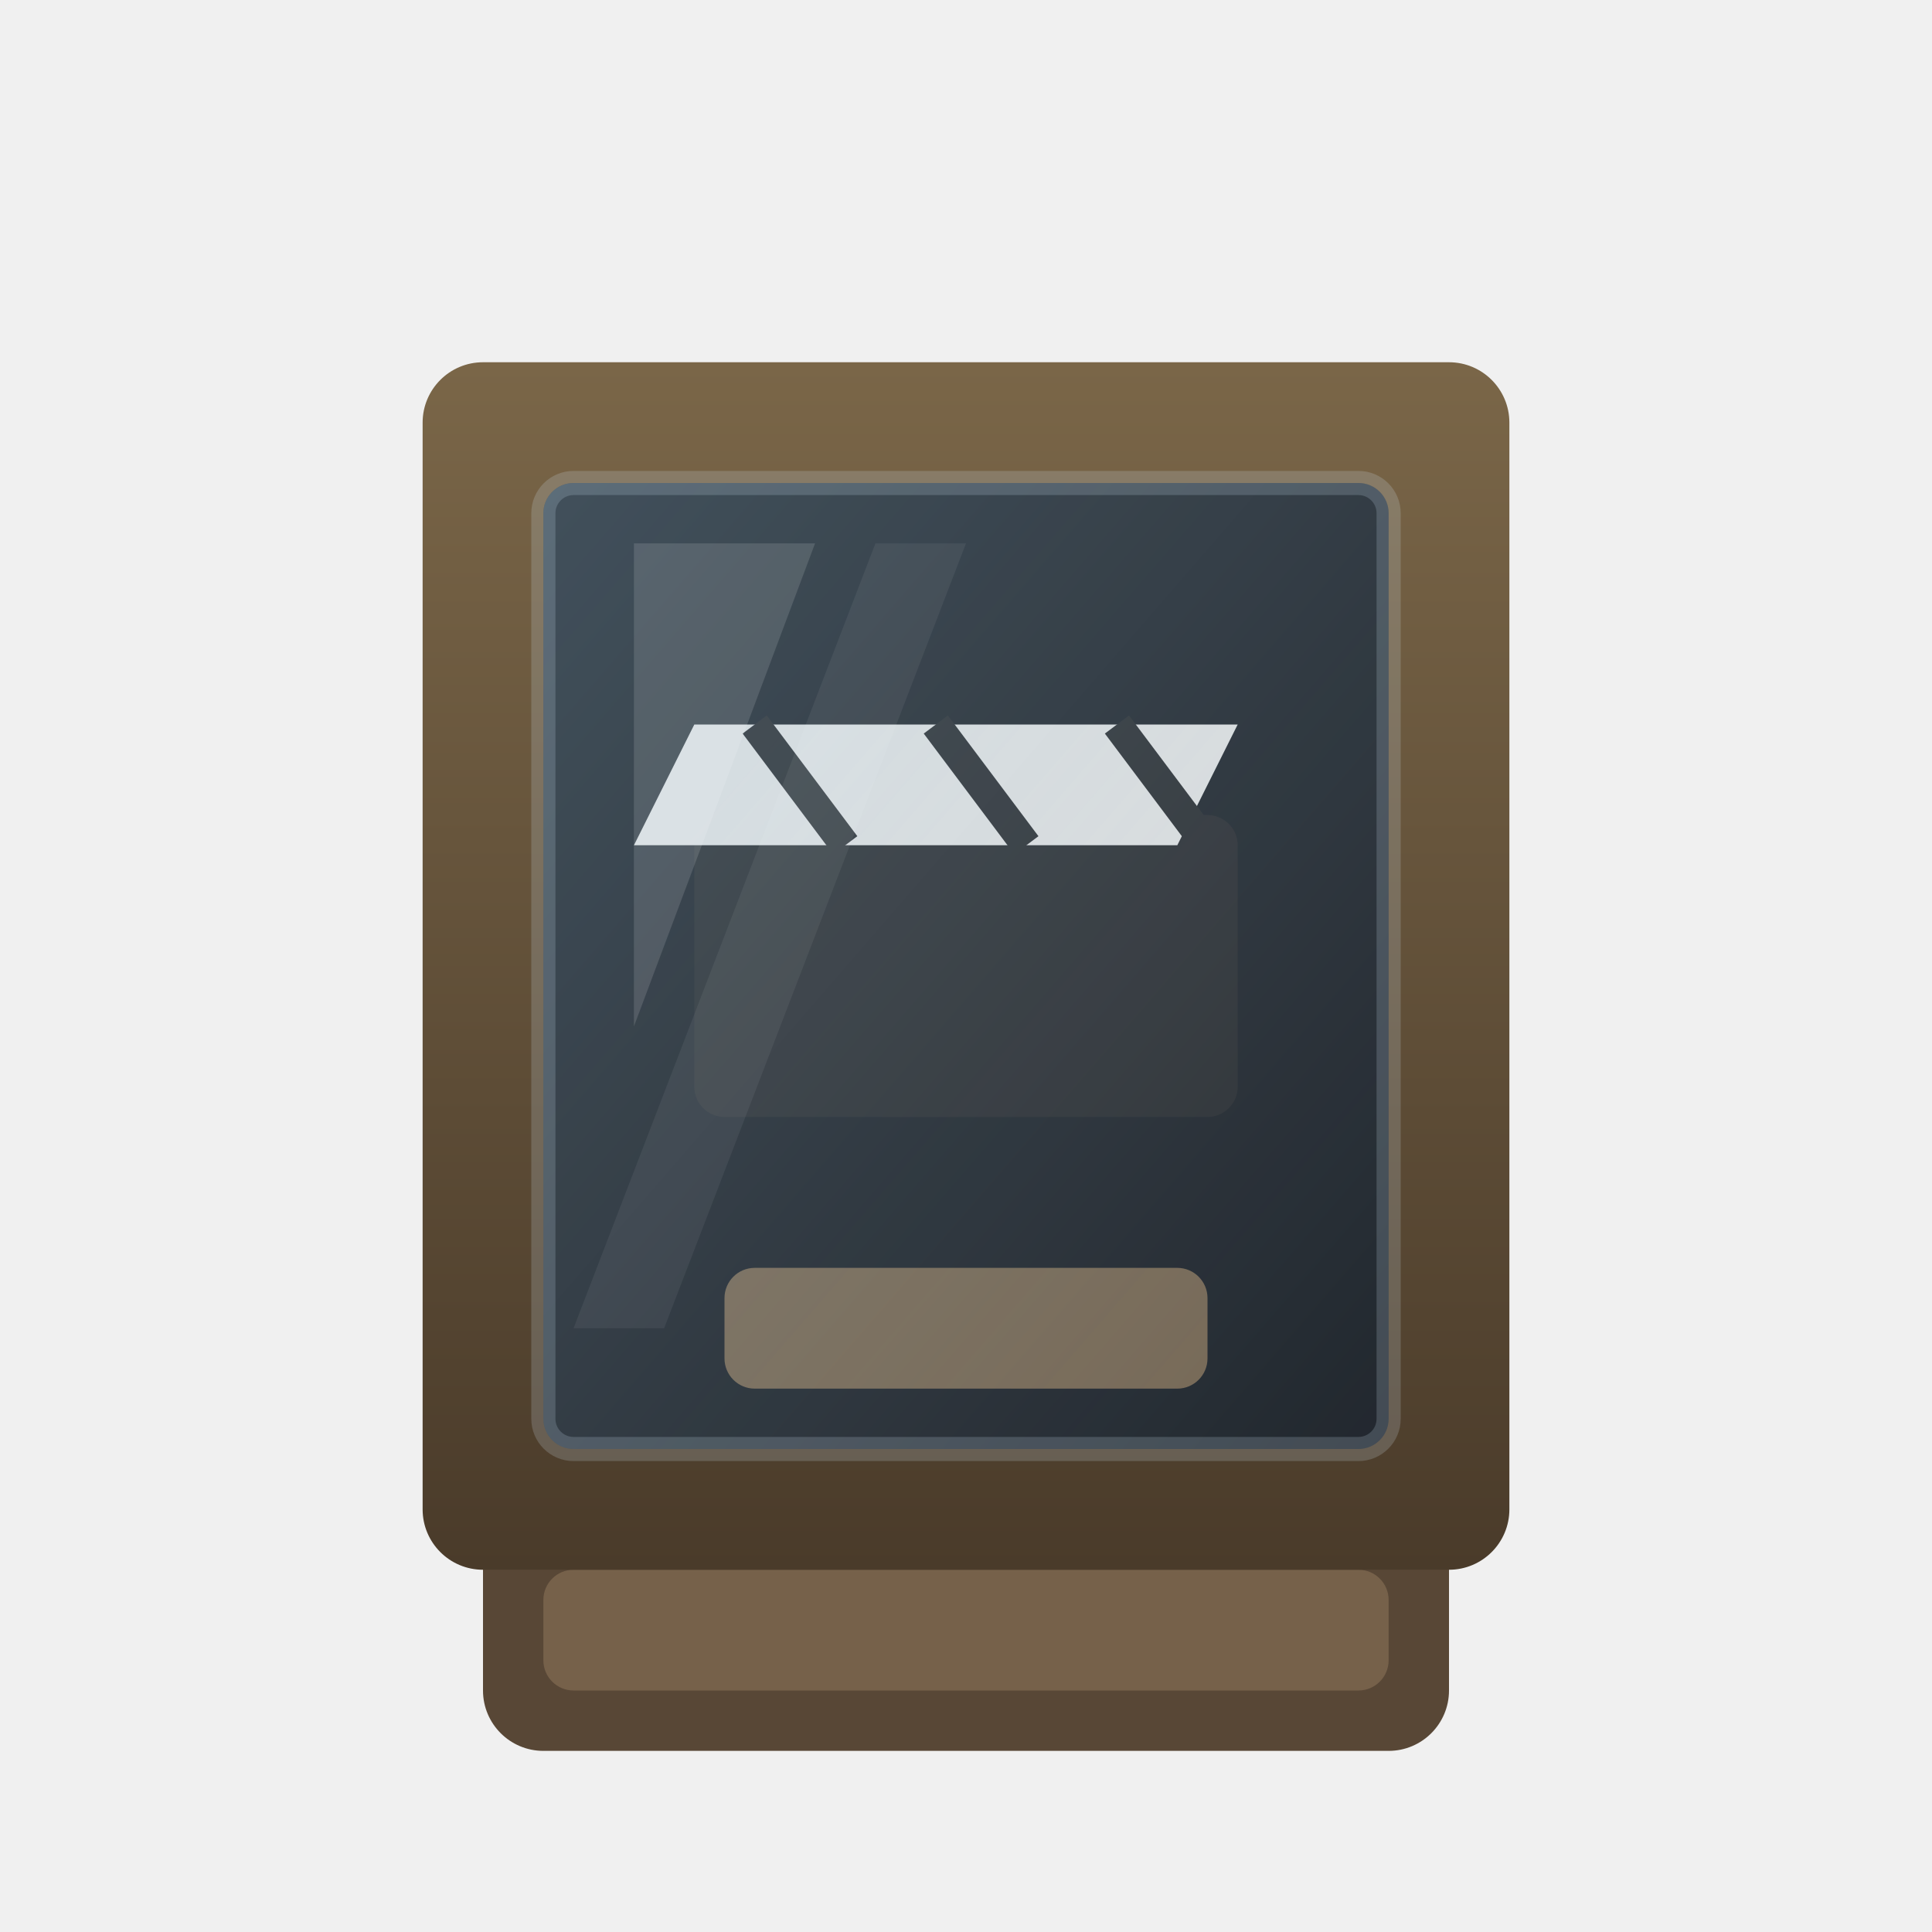
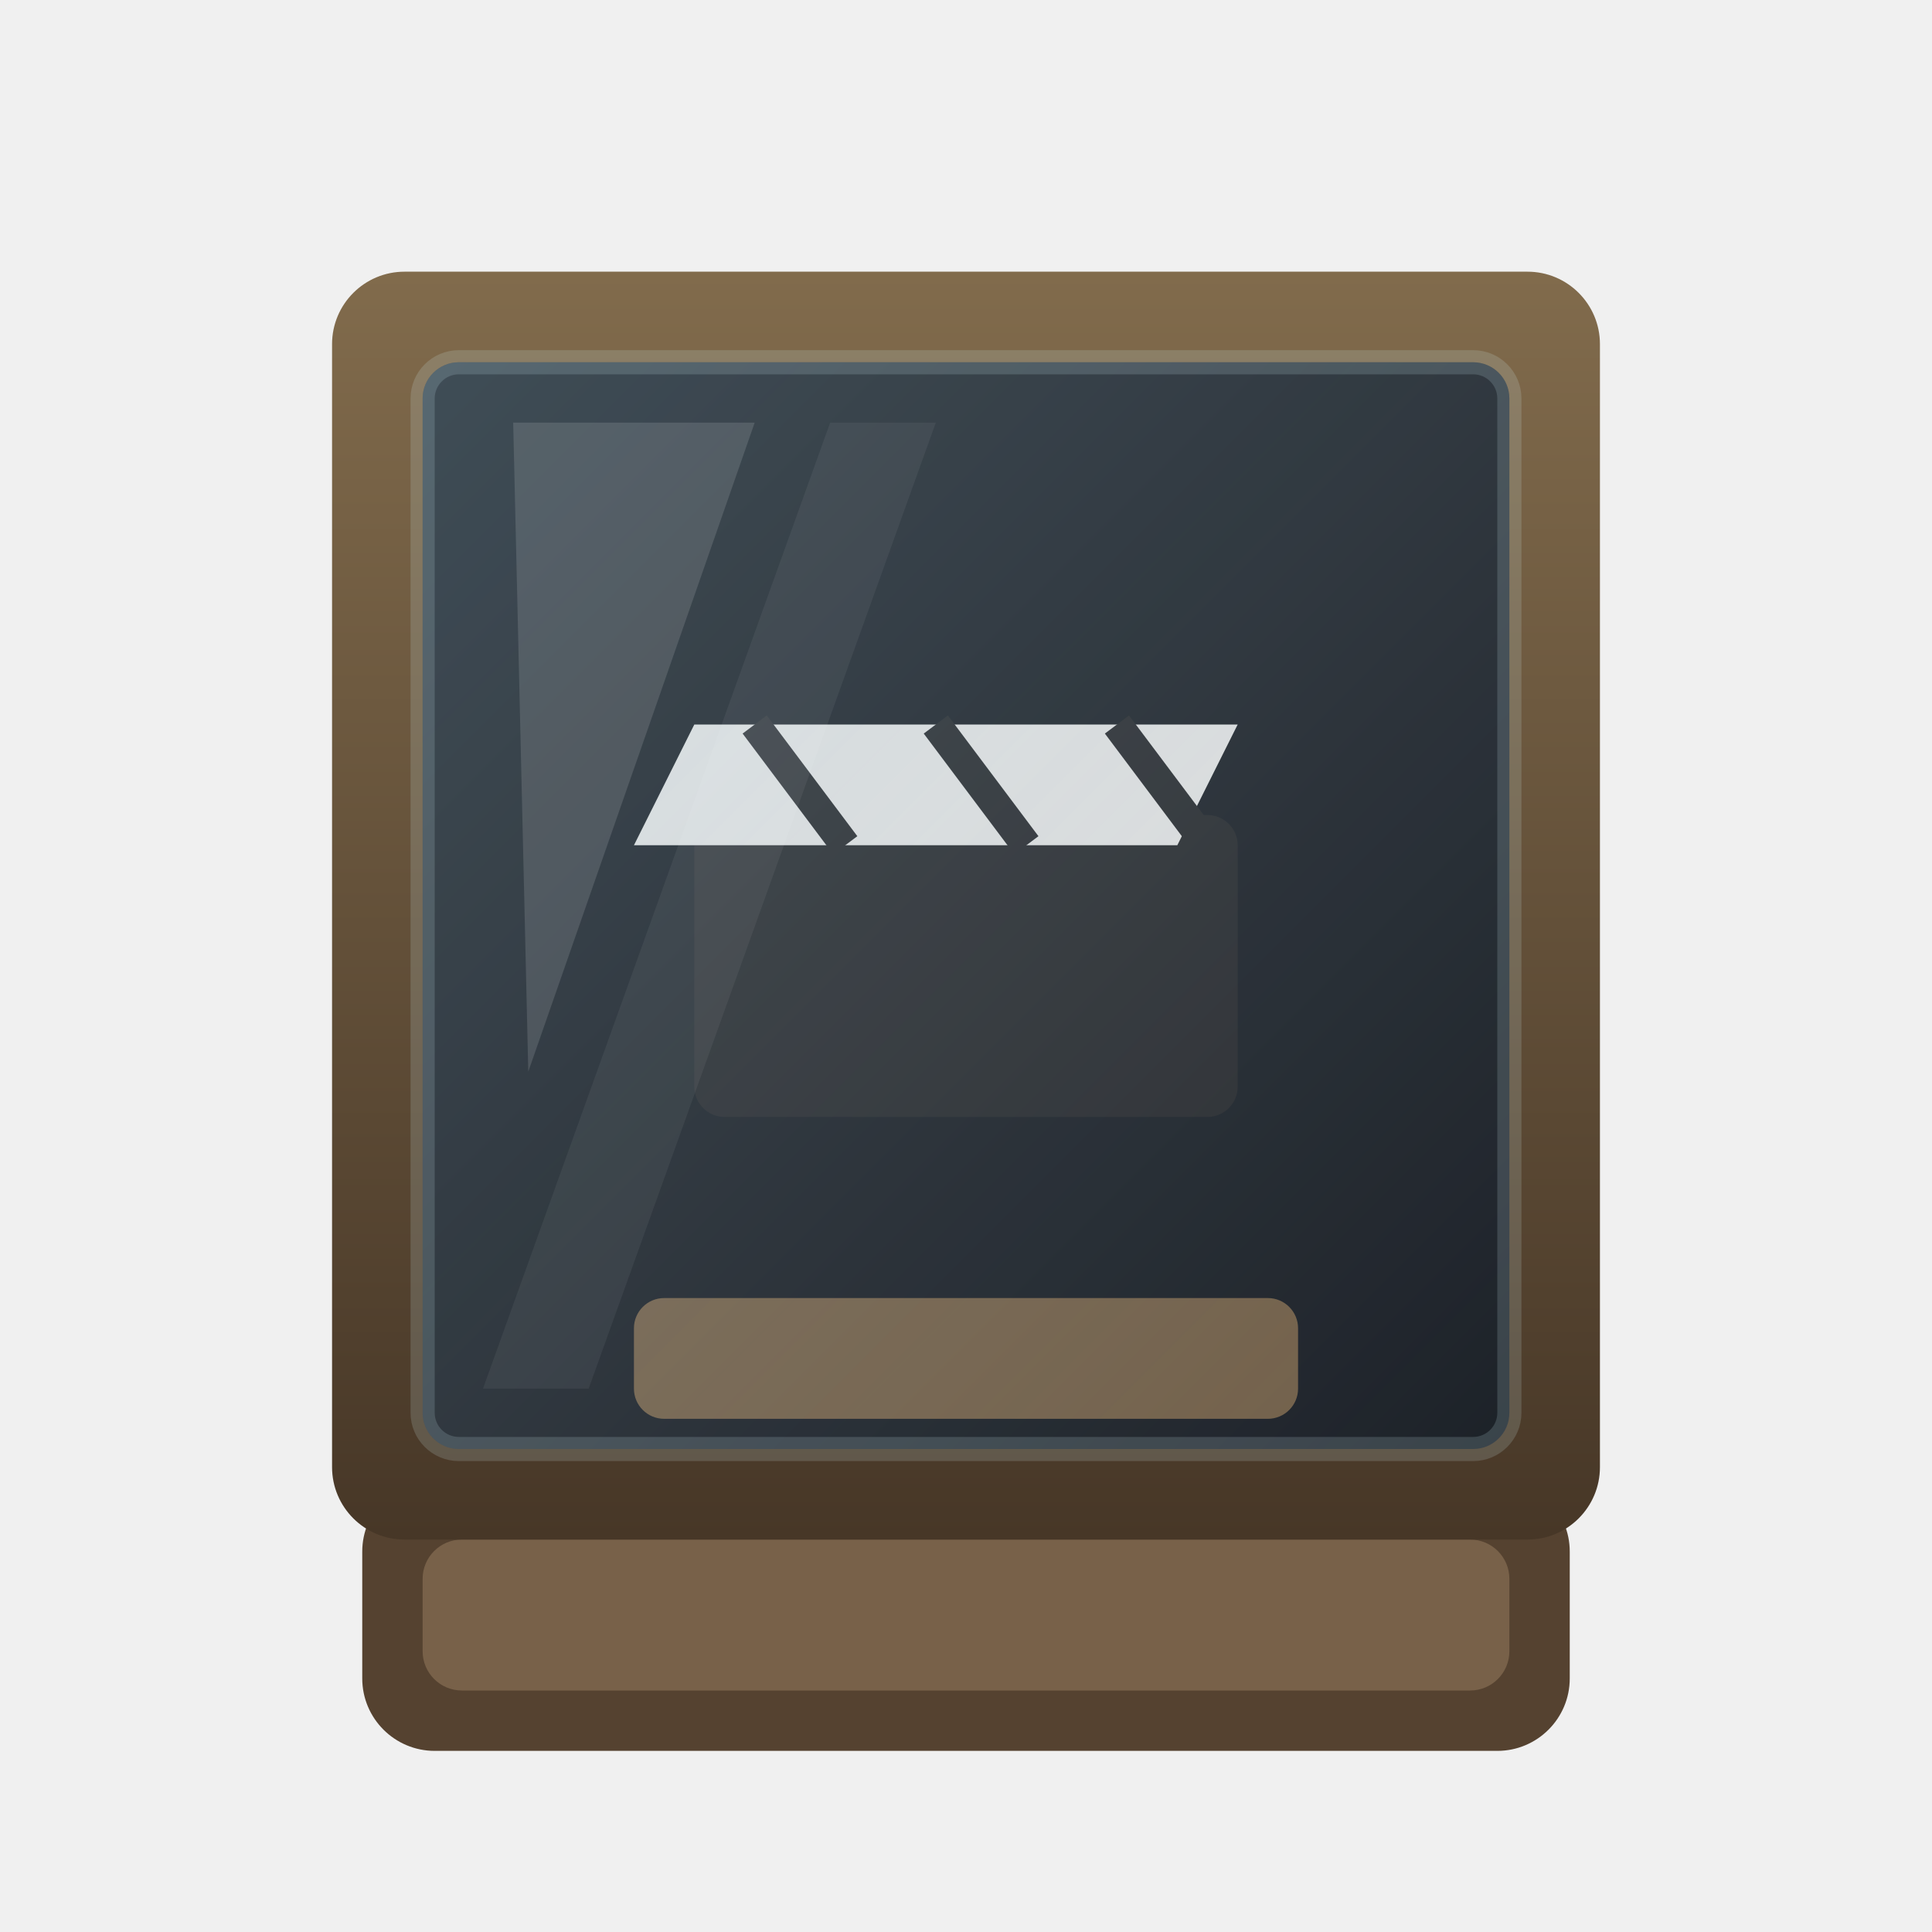
<svg xmlns="http://www.w3.org/2000/svg" viewBox="0 0 64 64">
  <defs>
    <linearGradient id="bg" x1="0" y1="0" x2="0" y2="1">
      <stop offset="0" stop-color="#2b2f3a" />
      <stop offset="1" stop-color="#171a20" />
    </linearGradient>
    <linearGradient id="frame" x1="0" y1="0" x2="0" y2="1">
-       <stop offset="0" stop-color="#7a6648" />
-       <stop offset="1" stop-color="#4a3b2a" />
+       <stop offset="0" stop-color="#816b4c" />
+       <stop offset="1" stop-color="#473727" />
    </linearGradient>
    <linearGradient id="glass" x1="0" y1="0" x2="1" y2="1">
-       <stop offset="0" stop-color="#bfe9ff" stop-opacity="0.28" />
-       <stop offset="1" stop-color="#e8f8ff" stop-opacity="0.08" />
+       <stop offset="0" stop-color="#c8efff" stop-opacity="0.26" />
+       <stop offset="1" stop-color="#f3fbff" stop-opacity="0.06" />
    </linearGradient>
  </defs>
-   <rect x="16" y="50" width="32" height="8" rx="2" fill="#584736" />
-   <rect x="18" y="52" width="28" height="4" rx="1" fill="#76614a" />
-   <rect x="14" y="12" width="36" height="40" rx="2" fill="url(#frame)" />
-   <rect x="18" y="16" width="28" height="32" rx="1" fill="#10151c" />
-   <rect x="24" y="42" width="16" height="4" rx="1" fill="#6b5a45" />
+   <rect x="12" y="49" width="40" height="9" rx="2.4" fill="#554230" />
+   <rect x="14" y="51" width="36" height="5" rx="1.3" fill="#786149" />
+   <rect x="11" y="9" width="42" height="42" rx="2.4" fill="url(#frame)" />
+   <rect x="14" y="12" width="36" height="36" rx="1.2" fill="#0f141b" />
+   <rect x="21" y="43" width="22" height="4" rx="1" fill="#69553d" />
  <rect x="23" y="27" width="18" height="10" rx="1" fill="#1b1d21" />
  <path d="M23 24 L41 24 L39 28 L21 28 Z" fill="#d8d8d8" />
  <path d="M25 24 L28 28 M31 24 L34 28 M37 24 L40 28" stroke="#1b1d21" stroke-width="1" />
-   <rect x="18" y="16" width="28" height="32" rx="1" fill="url(#glass)" stroke="#d8f3ff" stroke-opacity="0.18" stroke-width="0.8" />
-   <path d="M21 18 L27 18 L21 34 Z" fill="#ffffff" fill-opacity="0.13" />
-   <path d="M29 18 L32 18 L22 44 L19 44 Z" fill="#ffffff" fill-opacity="0.06" />
+   <rect x="14" y="12" width="36" height="36" rx="1.2" fill="url(#glass)" stroke="#d8f3ff" stroke-opacity="0.16" stroke-width="0.8" />
+   <path d="M17 14 L25 14 L17.5 35.5 Z" fill="#ffffff" fill-opacity="0.13" />
+   <path d="M27.5 14 L31 14 L19.5 46 L16 46 Z" fill="#ffffff" fill-opacity="0.055" />
</svg>
